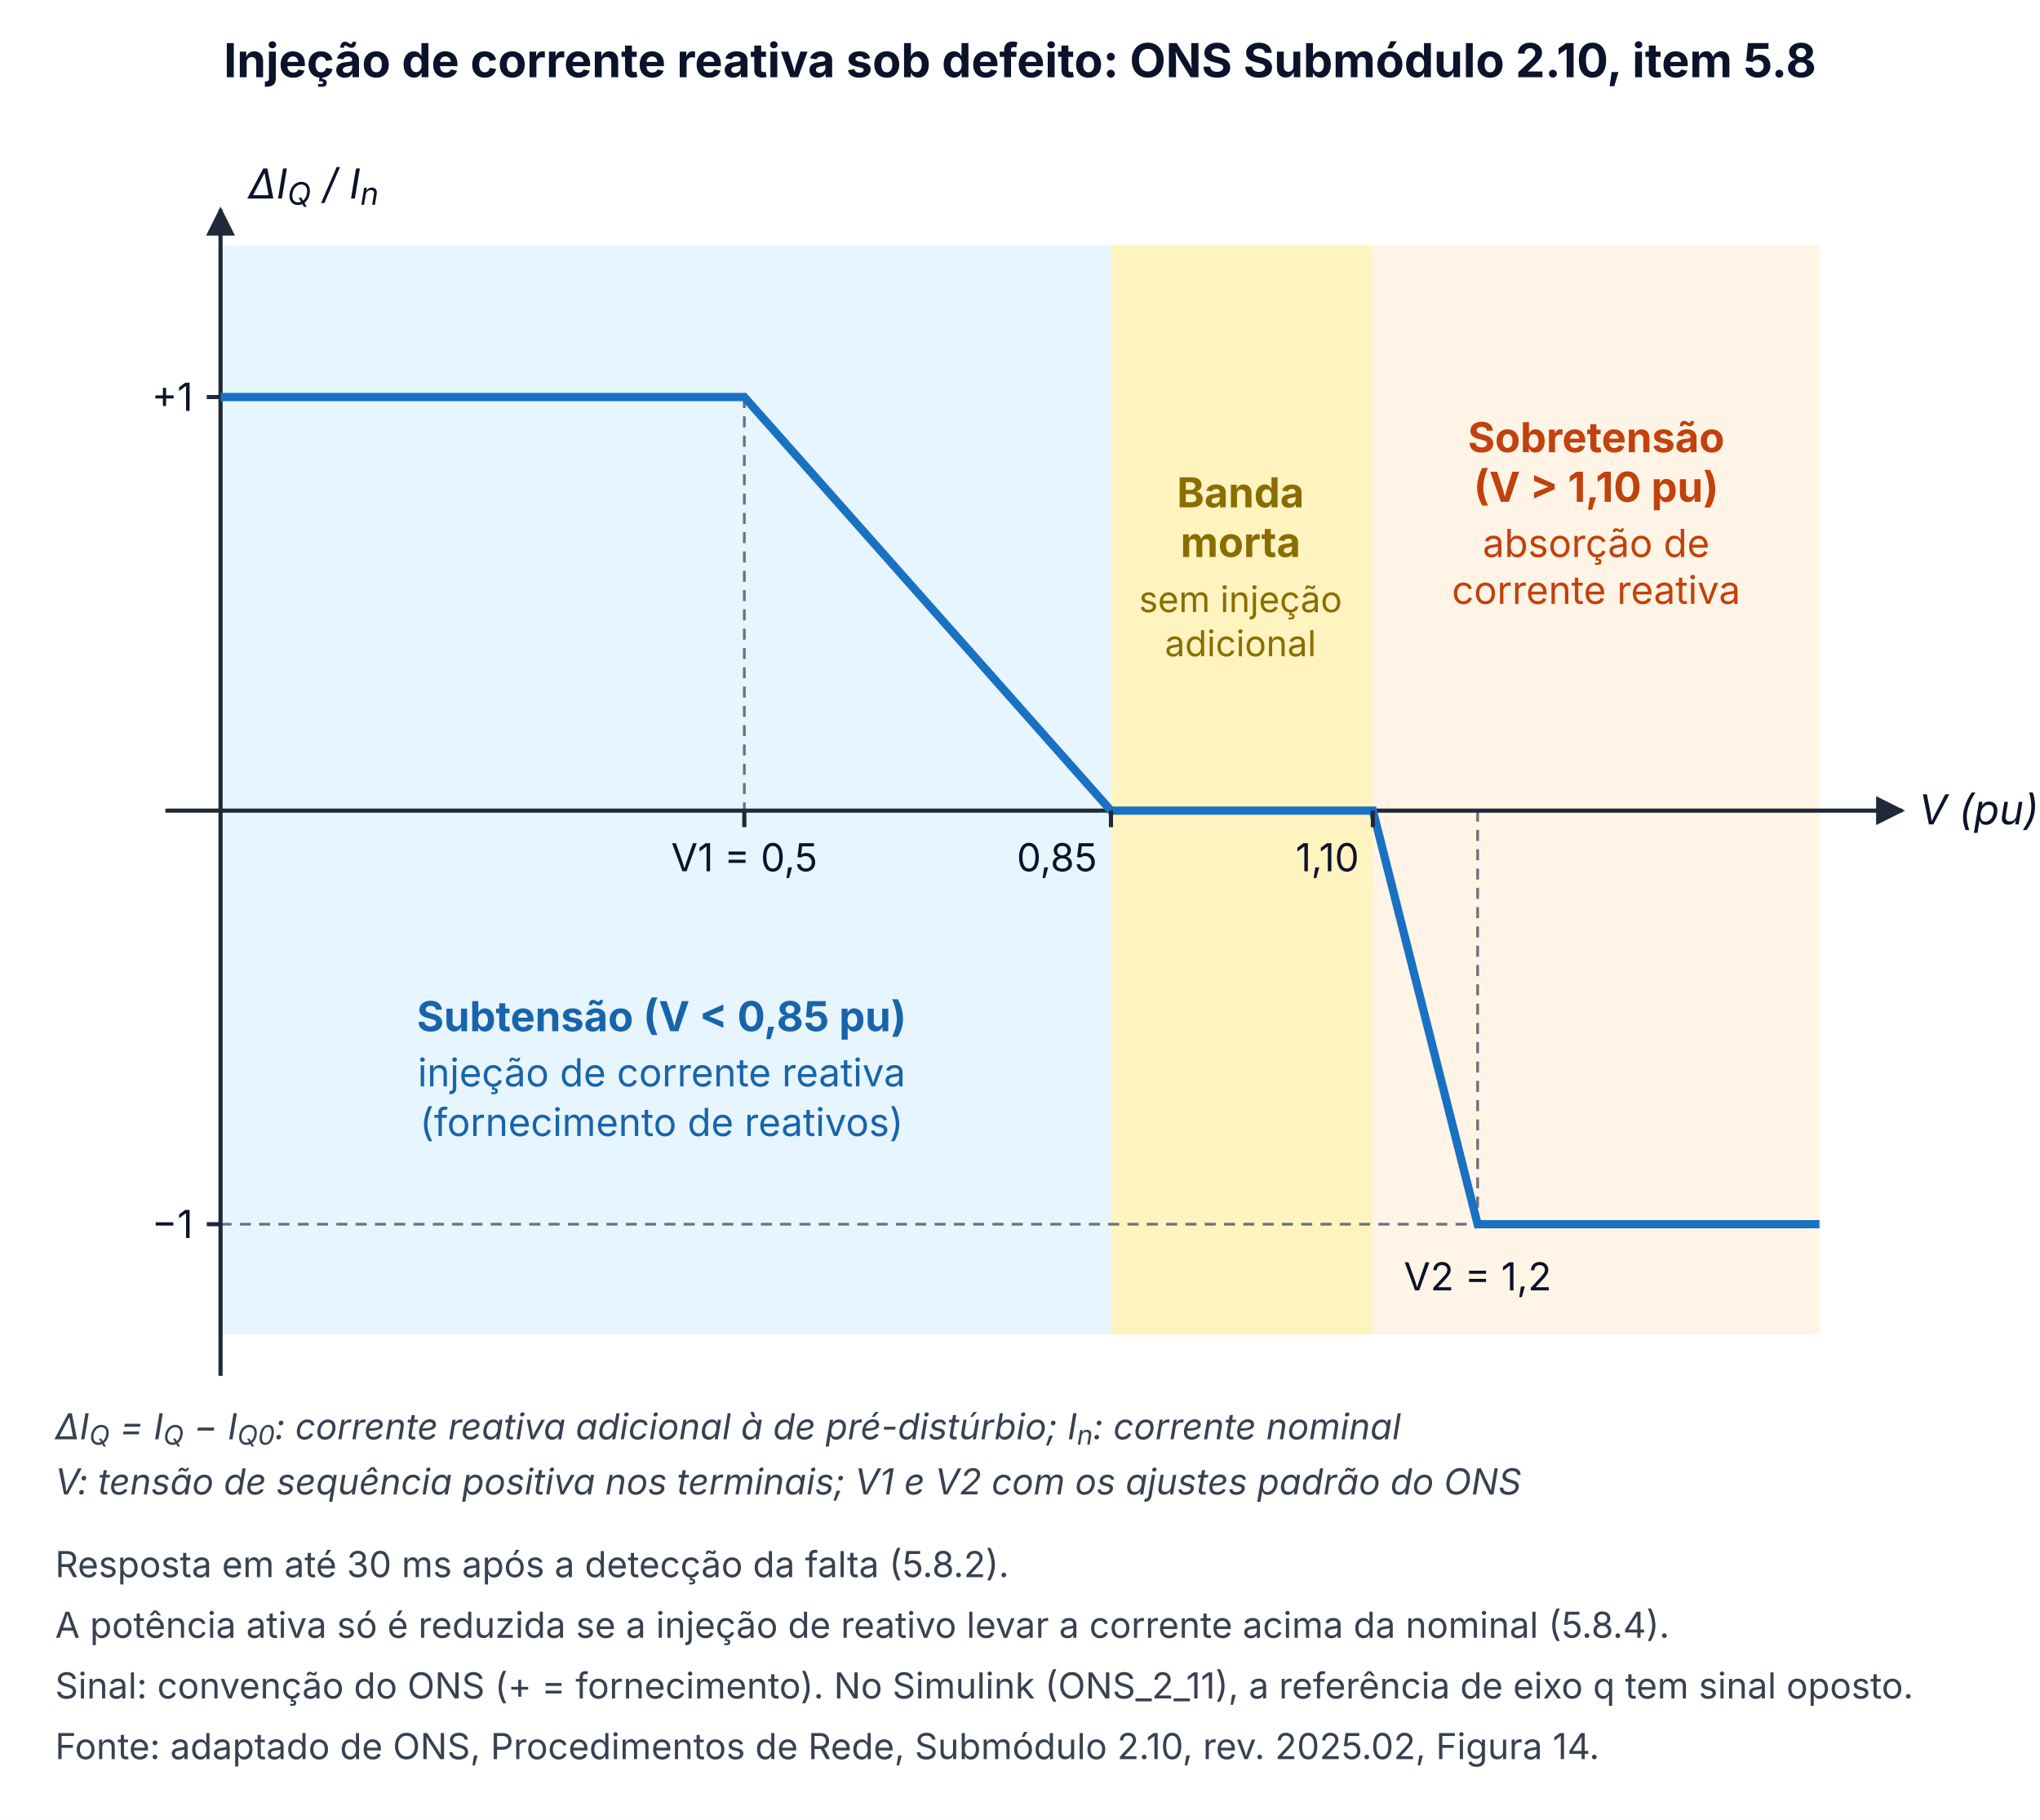
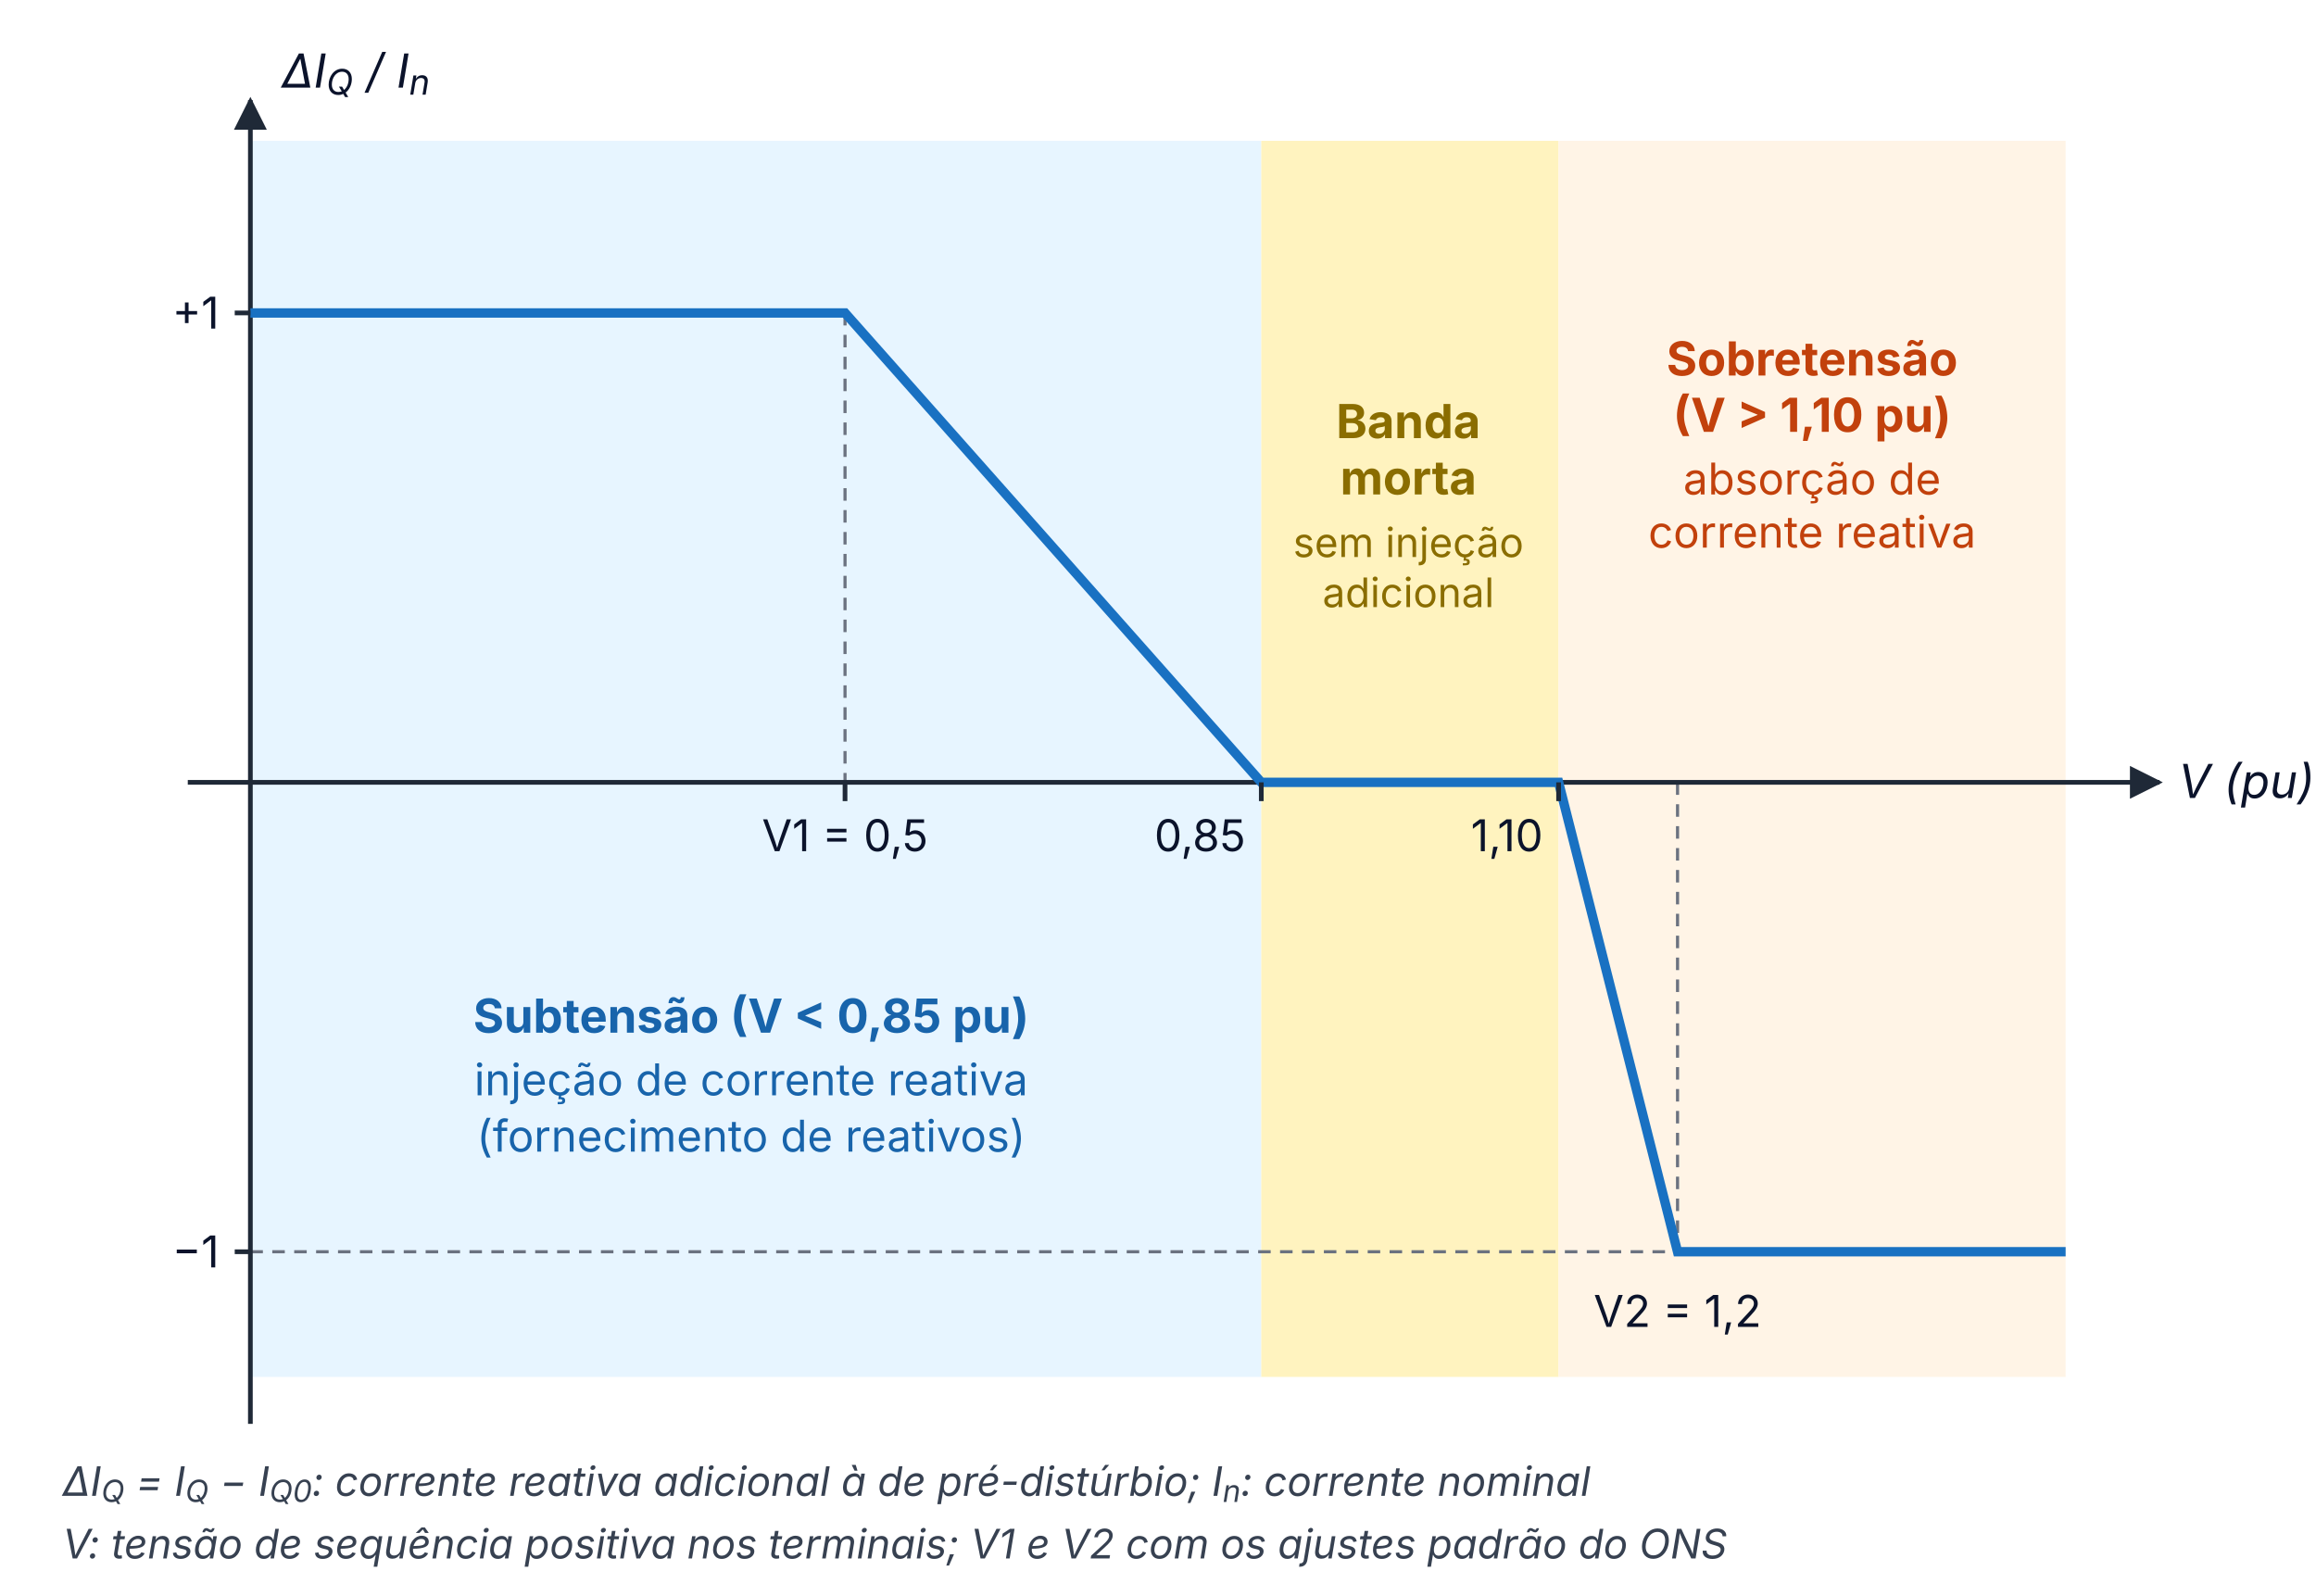
- <svg xmlns="http://www.w3.org/2000/svg" viewBox="0 0 740 660" font-family="ui-sans-serif, system-ui, -apple-system, sans-serif">
+ <svg xmlns="http://www.w3.org/2000/svg" viewBox="0 0 740 510" font-family="ui-sans-serif, system-ui, -apple-system, sans-serif">
  <defs>
    <marker id="arrAxisQ" viewBox="0 0 10 10" refX="9" refY="5" markerWidth="7" markerHeight="7" orient="auto-start-reverse">
      <path d="M 0 0 L 10 5 L 0 10 z" fill="#1f2937" />
    </marker>
  </defs>
-   <rect width="740" height="660" fill="#ffffff" />
-   <text x="370" y="28" text-anchor="middle" font-size="17" font-weight="700" fill="#0B132B">Injeção de corrente reativa sob defeito: ONS Submódulo 2.10, item 5.8</text>
-   <g transform="translate(0,44)">
-     <rect x="80" y="45" width="323" height="395" fill="#e7f5ff" />
-     <rect x="403" y="45" width="95" height="395" fill="#fff3bf" />
-     <rect x="498" y="45" width="162" height="395" fill="#fff4e6" />
-     <g stroke="#6b7280" stroke-width="1" stroke-dasharray="4,3">
-       <line x1="80" y1="100" x2="270" y2="100" />
-       <line x1="270" y1="100" x2="270" y2="250" />
-       <line x1="536" y1="250" x2="536" y2="400" />
-       <line x1="80" y1="400" x2="536" y2="400" />
-     </g>
-     <line x1="80" y1="455" x2="80" y2="32" stroke="#1f2937" stroke-width="1.5" marker-end="url(#arrAxisQ)" />
-     <line x1="60" y1="250" x2="690" y2="250" stroke="#1f2937" stroke-width="1.5" marker-end="url(#arrAxisQ)" />
-     <text x="90" y="28" font-size="15" font-style="italic" fill="#0B132B">ΔI<tspan baseline-shift="sub" font-size="75%">Q</tspan> / I<tspan baseline-shift="sub" font-size="75%">n</tspan>
-     </text>
-     <text x="696" y="255" font-size="15" font-style="italic" fill="#0B132B">V (pu)</text>
-     <path d="M 80 100 L 270 100 L 403 250 L 498 250 L 536 400 L 660 400" fill="none" stroke="#1971c2" stroke-width="3" />
-     <line x1="75" y1="100" x2="80" y2="100" stroke="#1f2937" stroke-width="1.5" />
-     <text x="70" y="105" text-anchor="end" font-size="14" fill="#0B132B">+1</text>
-     <line x1="75" y1="400" x2="80" y2="400" stroke="#1f2937" stroke-width="1.5" />
-     <text x="70" y="405" text-anchor="end" font-size="14" fill="#0B132B">−1</text>
-     <g stroke="#1f2937" stroke-width="1.5">
-       <line x1="270" y1="250" x2="270" y2="256" />
-       <line x1="403" y1="250" x2="403" y2="256" />
-       <line x1="498" y1="250" x2="498" y2="256" />
-     </g>
-     <g font-size="14" fill="#0B132B">
-       <text x="270" y="272" text-anchor="middle">V1 = 0,5</text>
-       <text x="398" y="272" text-anchor="end">0,85</text>
-       <text x="493" y="272" text-anchor="end">1,10</text>
-       <text x="536" y="424" text-anchor="middle">V2 = 1,2</text>
-     </g>
-     <text x="240" y="330" text-anchor="middle" font-size="15" font-weight="700" fill="#1864ab">Subtensão (V &lt; 0,85 pu)</text>
-     <text x="240" y="350" text-anchor="middle" font-size="14" fill="#1864ab">injeção de corrente reativa</text>
-     <text x="240" y="368" text-anchor="middle" font-size="14" fill="#1864ab">(fornecimento de reativos)</text>
-     <text x="450" y="140" text-anchor="middle" font-size="15" font-weight="700" fill="#8a6d00">Banda</text>
-     <text x="450" y="158" text-anchor="middle" font-size="15" font-weight="700" fill="#8a6d00">morta</text>
-     <text x="450" y="178" text-anchor="middle" font-size="13" fill="#8a6d00">sem injeção</text>
-     <text x="450" y="194" text-anchor="middle" font-size="13" fill="#8a6d00">adicional</text>
-     <text x="579" y="120" text-anchor="middle" font-size="15" font-weight="700" fill="#c2410c">Sobretensão</text>
-     <text x="579" y="138" text-anchor="middle" font-size="15" font-weight="700" fill="#c2410c">(V &gt; 1,10 pu)</text>
-     <text x="579" y="158" text-anchor="middle" font-size="14" fill="#c2410c">absorção de</text>
-     <text x="579" y="175" text-anchor="middle" font-size="14" fill="#c2410c">corrente reativa</text>
-     <text x="20" y="478" font-size="13" font-style="italic" fill="#374151">ΔI<tspan baseline-shift="sub" font-size="75%">Q</tspan> = I<tspan baseline-shift="sub" font-size="75%">Q</tspan> − I<tspan baseline-shift="sub" font-size="75%">Q0</tspan>: corrente reativa adicional à de pré-distúrbio; I<tspan baseline-shift="sub" font-size="75%">n</tspan>: corrente nominal</text>
-     <text x="20" y="498" font-size="13" font-style="italic" fill="#374151">V: tensão de sequência positiva nos terminais; V1 e V2 com os ajustes padrão do ONS</text>
+   <rect width="740" height="510" fill="#ffffff" />
+   <rect x="80" y="45" width="323" height="395" fill="#e7f5ff" />
+   <rect x="403" y="45" width="95" height="395" fill="#fff3bf" />
+   <rect x="498" y="45" width="162" height="395" fill="#fff4e6" />
+   <g stroke="#6b7280" stroke-width="1" stroke-dasharray="4,3">
+     <line x1="80" y1="100" x2="270" y2="100" />
+     <line x1="270" y1="100" x2="270" y2="250" />
+     <line x1="536" y1="250" x2="536" y2="400" />
+     <line x1="80" y1="400" x2="536" y2="400" />
  </g>
-   <text x="20" y="572" font-size="13" fill="#374151">Resposta em até 30 ms após a detecção da falta (5.8.2).</text>
-   <text x="20" y="594" font-size="13" fill="#374151">A potência ativa só é reduzida se a injeção de reativo levar a corrente acima da nominal (5.8.4).</text>
-   <text x="20" y="616" font-size="13" fill="#374151">Sinal: convenção do ONS (+ = fornecimento). No Simulink (ONS_2_11), a referência de eixo q tem sinal oposto.</text>
-   <text x="20" y="638" font-size="13" fill="#374151">Fonte: adaptado de ONS, Procedimentos de Rede, Submódulo 2.10, rev. 2025.02, Figura 14.</text>
+   <line x1="80" y1="455" x2="80" y2="32" stroke="#1f2937" stroke-width="1.5" marker-end="url(#arrAxisQ)" />
+   <line x1="60" y1="250" x2="690" y2="250" stroke="#1f2937" stroke-width="1.5" marker-end="url(#arrAxisQ)" />
+   <text x="90" y="28" font-size="15" font-style="italic" fill="#0B132B">ΔI<tspan baseline-shift="sub" font-size="75%">Q</tspan> / I<tspan baseline-shift="sub" font-size="75%">n</tspan>
+   </text>
+   <text x="696" y="255" font-size="15" font-style="italic" fill="#0B132B">V (pu)</text>
+   <path d="M 80 100 L 270 100 L 403 250 L 498 250 L 536 400 L 660 400" fill="none" stroke="#1971c2" stroke-width="3" />
+   <line x1="75" y1="100" x2="80" y2="100" stroke="#1f2937" stroke-width="1.5" />
+   <text x="70" y="105" text-anchor="end" font-size="14" fill="#0B132B">+1</text>
+   <line x1="75" y1="400" x2="80" y2="400" stroke="#1f2937" stroke-width="1.5" />
+   <text x="70" y="405" text-anchor="end" font-size="14" fill="#0B132B">−1</text>
+   <g stroke="#1f2937" stroke-width="1.5">
+     <line x1="270" y1="250" x2="270" y2="256" />
+     <line x1="403" y1="250" x2="403" y2="256" />
+     <line x1="498" y1="250" x2="498" y2="256" />
+   </g>
+   <g font-size="14" fill="#0B132B">
+     <text x="270" y="272" text-anchor="middle">V1 = 0,5</text>
+     <text x="398" y="272" text-anchor="end">0,85</text>
+     <text x="493" y="272" text-anchor="end">1,10</text>
+     <text x="536" y="424" text-anchor="middle">V2 = 1,2</text>
+   </g>
+   <text x="240" y="330" text-anchor="middle" font-size="15" font-weight="700" fill="#1864ab">Subtensão (V &lt; 0,85 pu)</text>
+   <text x="240" y="350" text-anchor="middle" font-size="14" fill="#1864ab">injeção de corrente reativa</text>
+   <text x="240" y="368" text-anchor="middle" font-size="14" fill="#1864ab">(fornecimento de reativos)</text>
+   <text x="450" y="140" text-anchor="middle" font-size="15" font-weight="700" fill="#8a6d00">Banda</text>
+   <text x="450" y="158" text-anchor="middle" font-size="15" font-weight="700" fill="#8a6d00">morta</text>
+   <text x="450" y="178" text-anchor="middle" font-size="13" fill="#8a6d00">sem injeção</text>
+   <text x="450" y="194" text-anchor="middle" font-size="13" fill="#8a6d00">adicional</text>
+   <text x="579" y="120" text-anchor="middle" font-size="15" font-weight="700" fill="#c2410c">Sobretensão</text>
+   <text x="579" y="138" text-anchor="middle" font-size="15" font-weight="700" fill="#c2410c">(V &gt; 1,10 pu)</text>
+   <text x="579" y="158" text-anchor="middle" font-size="14" fill="#c2410c">absorção de</text>
+   <text x="579" y="175" text-anchor="middle" font-size="14" fill="#c2410c">corrente reativa</text>
+   <text x="20" y="478" font-size="13" font-style="italic" fill="#374151">ΔI<tspan baseline-shift="sub" font-size="75%">Q</tspan> = I<tspan baseline-shift="sub" font-size="75%">Q</tspan> − I<tspan baseline-shift="sub" font-size="75%">Q0</tspan>: corrente reativa adicional à de pré-distúrbio; I<tspan baseline-shift="sub" font-size="75%">n</tspan>: corrente nominal</text>
+   <text x="20" y="498" font-size="13" font-style="italic" fill="#374151">V: tensão de sequência positiva nos terminais; V1 e V2 com os ajustes padrão do ONS</text>
</svg>
